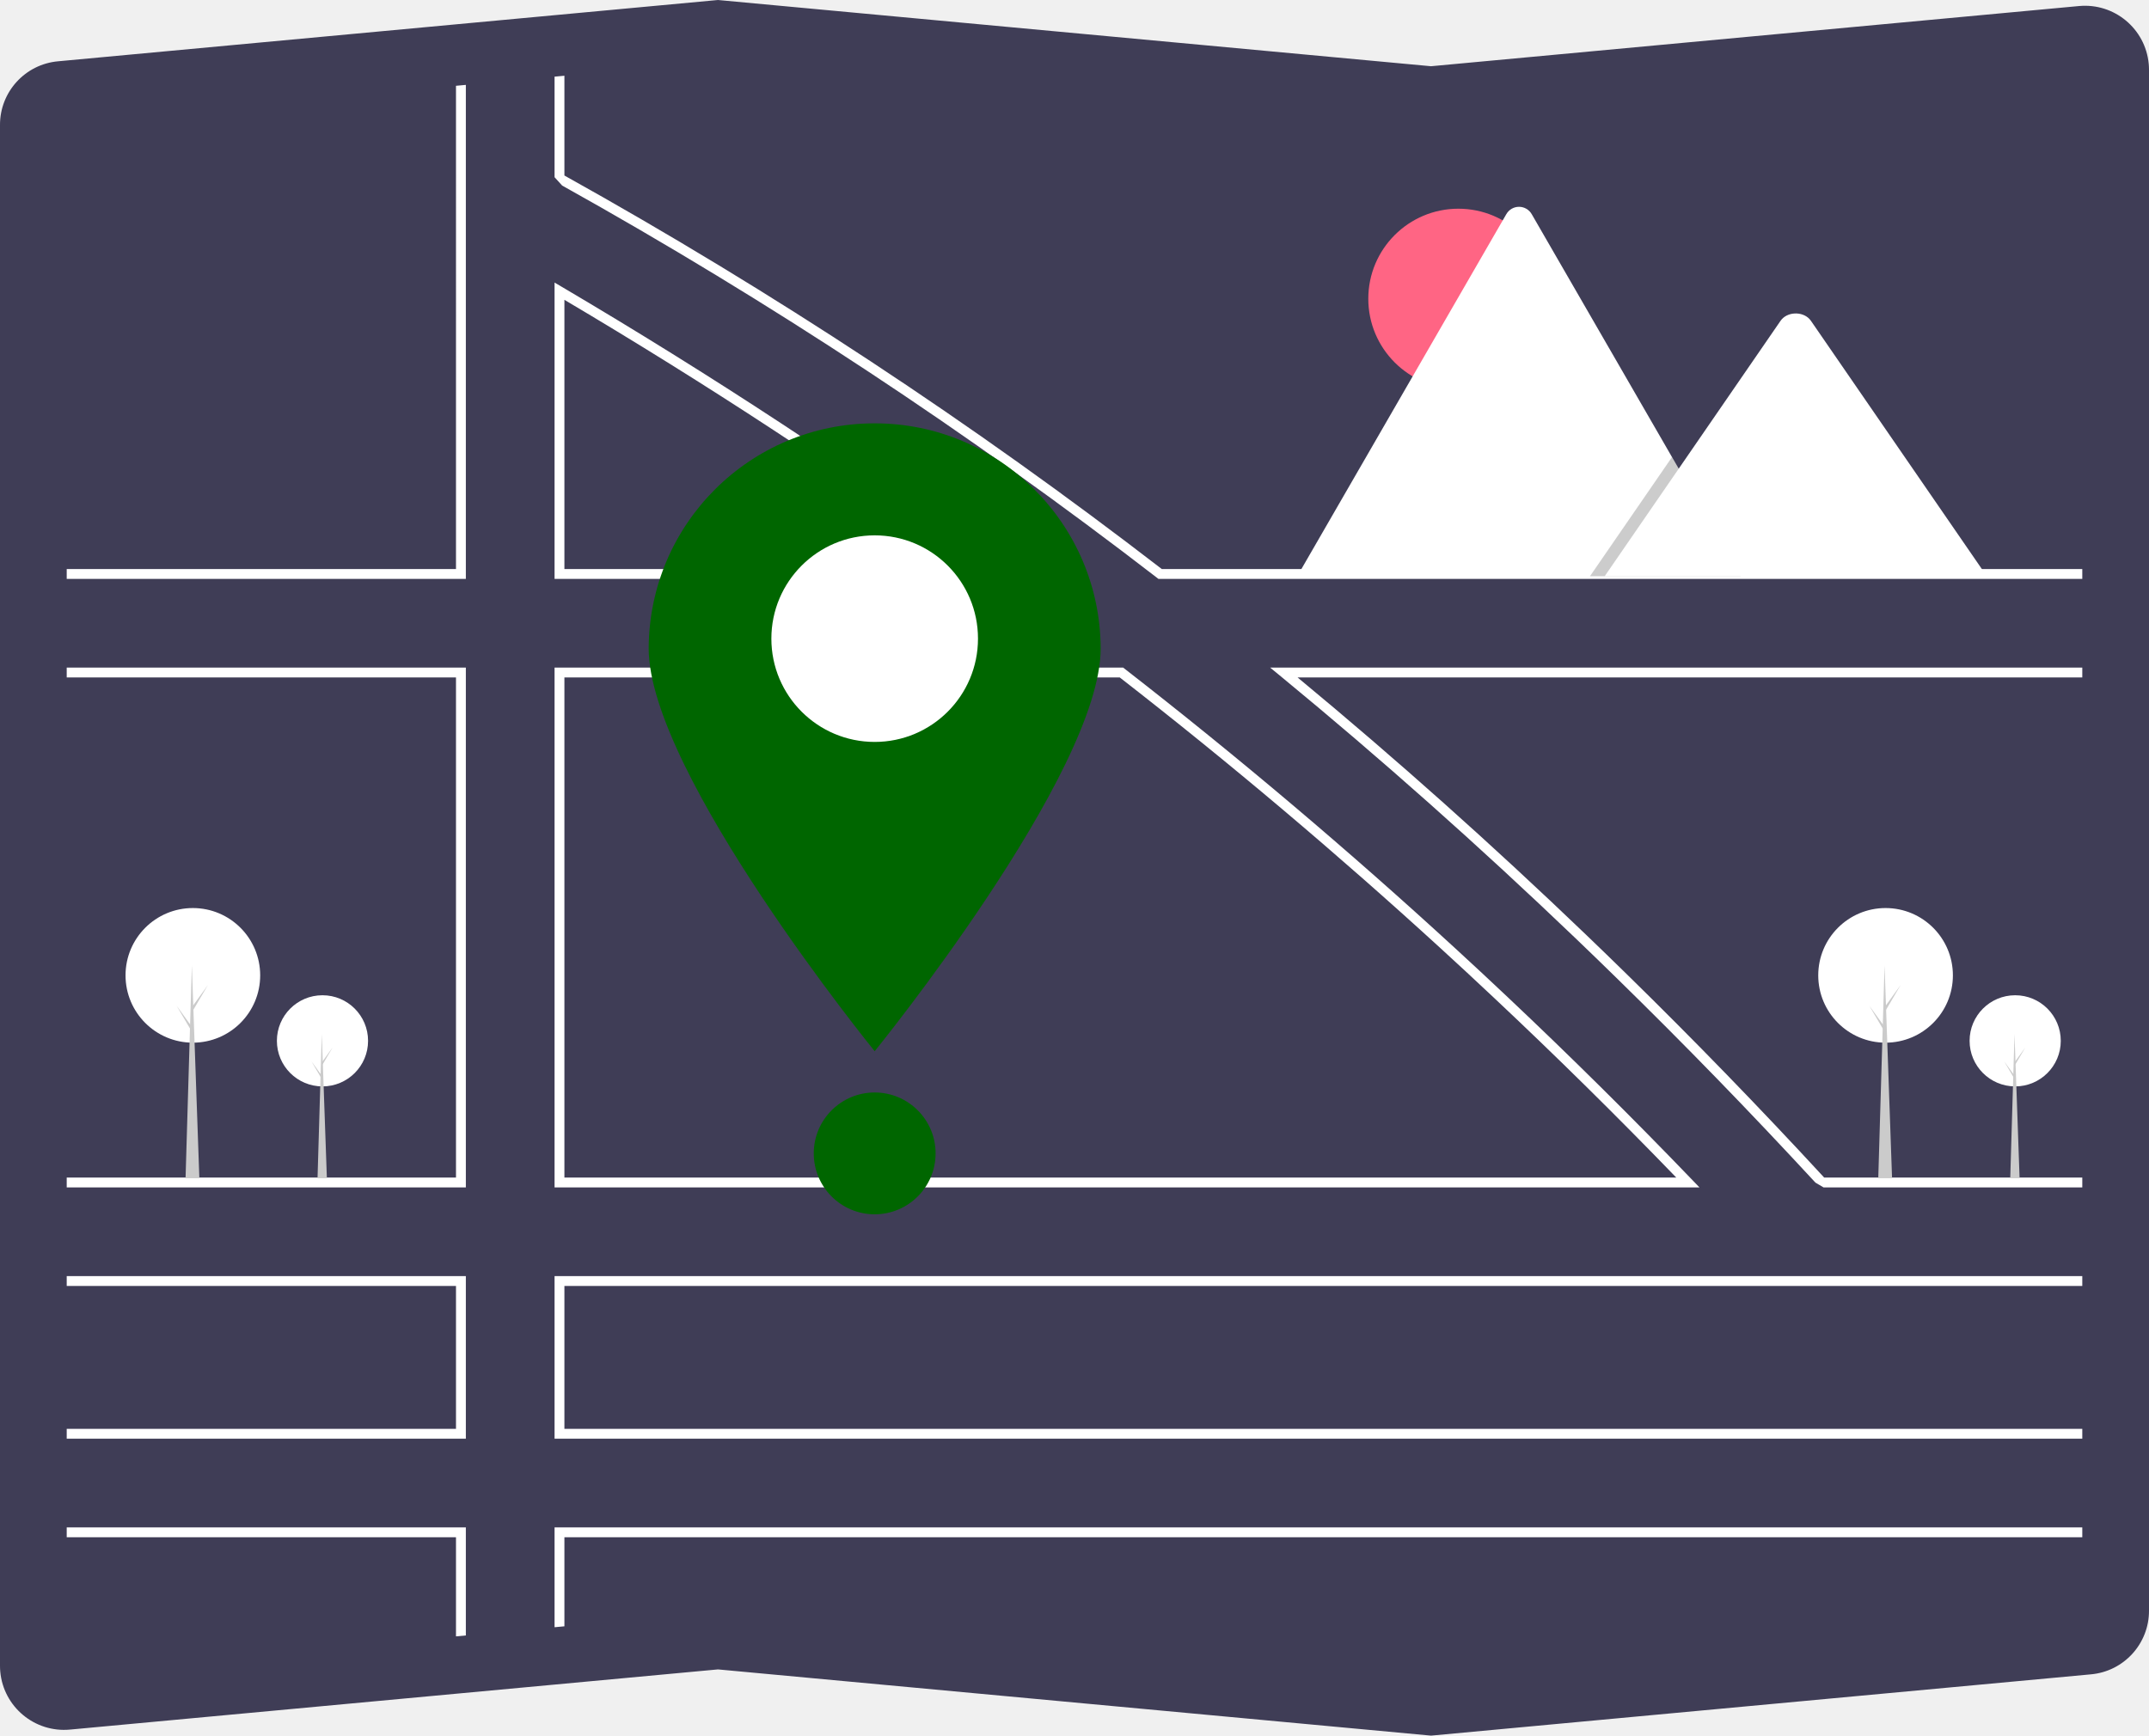
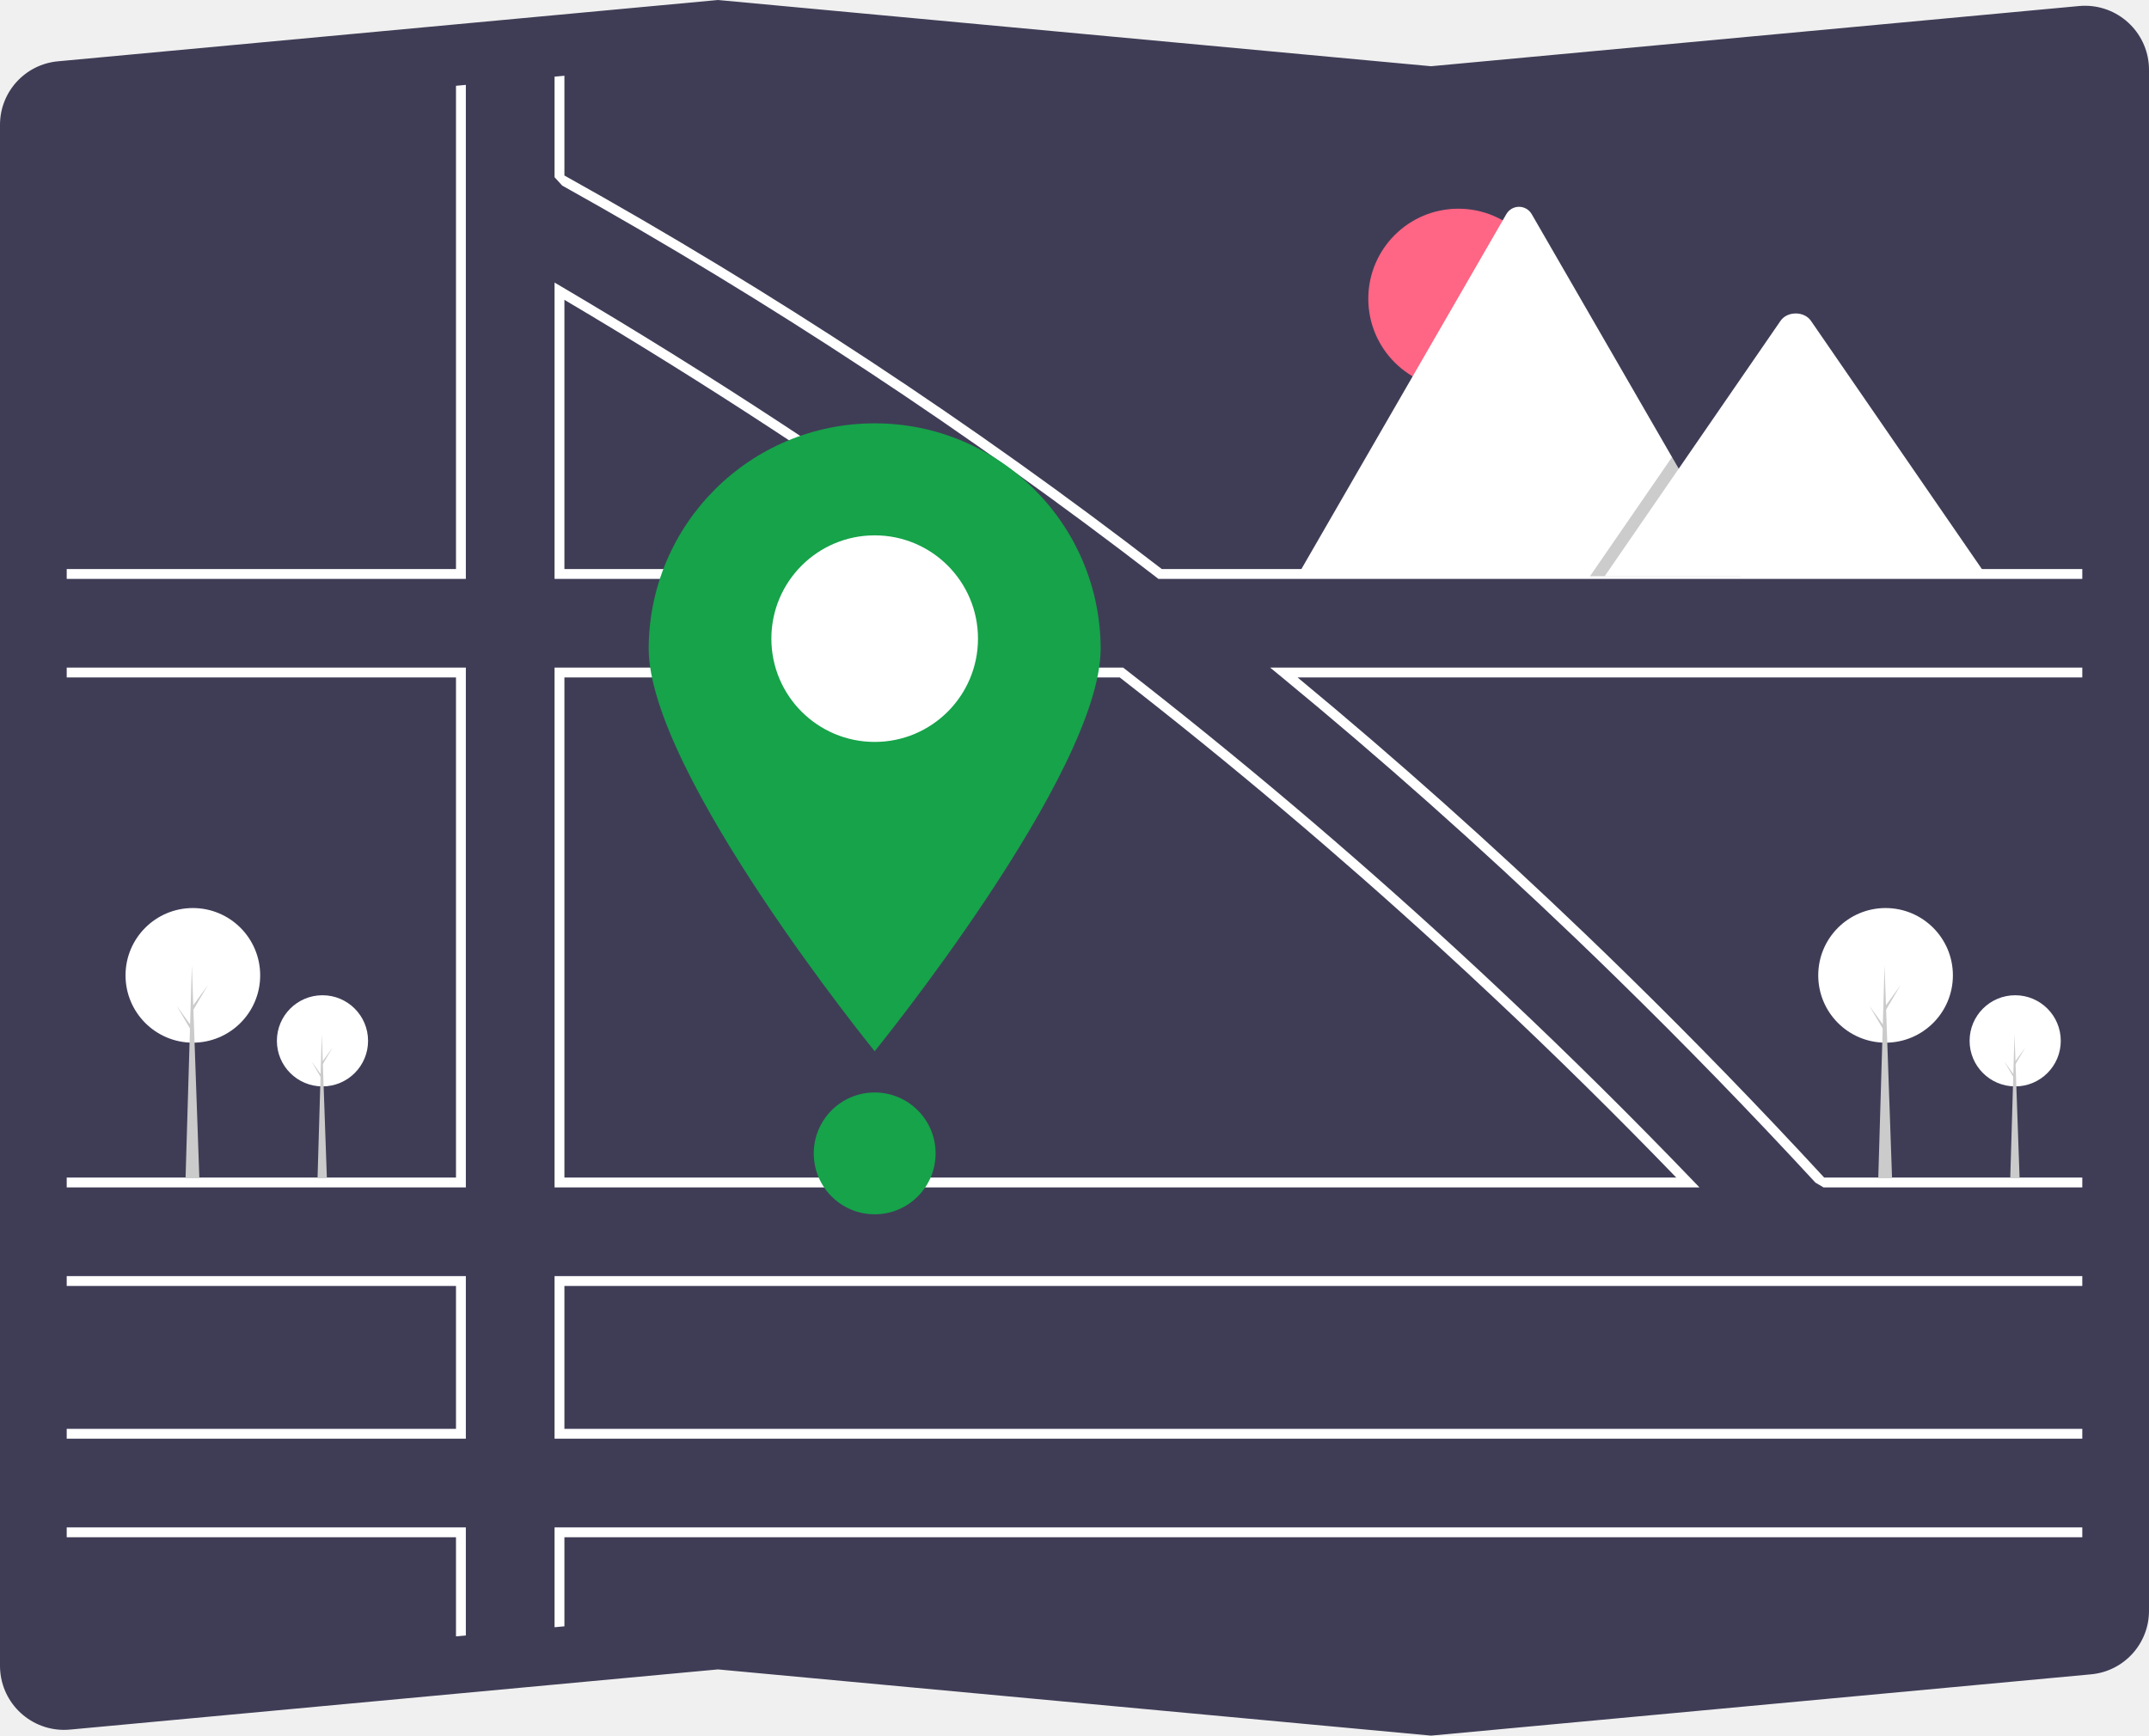
<svg xmlns="http://www.w3.org/2000/svg" data-name="Layer 1" width="721.112" height="582.535" viewBox="0 0 721.112 582.535">
  <path d="M719.635,741.267l-.153-.015L480.366,719.04,262.93,739.239a21.498,21.498,0,0,1-23.394-19.417q-.092-.991-.092-1.988V200.707a21.402,21.402,0,0,1,19.509-21.405l221.413-20.568.153.015,239.115,22.212L937.07,160.761a21.498,21.498,0,0,1,23.394,19.417q.092.991.092,1.988V699.293a21.402,21.402,0,0,1-19.509,21.406Z" transform="translate(-239.4438 -158.7327)" fill="#3f3d56" />
  <path d="M572.764,350.044c-46.286-33.71-94.987-65.676-144.738-95.004l-2.497-1.472v99.469H576.874Zm-143.928-.314V259.365c47.329,27.997,93.673,58.375,137.867,90.365Zm378.18,204.734q-30.027-31.217-61.608-61.013Q736.702,485.228,727.888,477.138q-53.79-49.412-111.119-93.987l-.447-.347H425.529V557.267H809.712Zm-378.18-.504V386.111H615.189q55.279,43,107.564,90.812,9.079,8.297,18.033,16.727,31.304,29.419,61.145,60.31Zm378.18.504q-30.027-31.217-61.608-61.013Q736.702,485.228,727.888,477.138q-53.79-49.412-111.119-93.987l-.447-.347H425.529V557.267H809.712Zm-378.18-.504V386.111H615.189q55.279,43,107.564,90.812,9.079,8.297,18.033,16.727,31.304,29.419,61.145,60.31ZM572.764,350.044c-46.286-33.71-94.987-65.676-144.738-95.004l-2.497-1.472v99.469H576.874Zm-143.928-.314V259.365c47.329,27.997,93.673,58.375,137.867,90.365Zm143.928.314c-46.286-33.71-94.987-65.676-144.738-95.004l-2.497-1.472v99.469H576.874Zm-143.928-.314V259.365c47.329,27.997,93.673,58.375,137.867,90.365Zm378.18,204.734q-30.027-31.217-61.608-61.013Q736.702,485.228,727.888,477.138q-53.79-49.412-111.119-93.987l-.447-.347H425.529V557.267H809.712Zm-378.18-.504V386.111H615.189q55.279,43,107.564,90.812,9.079,8.297,18.033,16.727,31.304,29.419,61.145,60.31ZM261.831,587.033v3.307H392.455v47.957H261.831v3.307H395.763V587.033Zm163.698,84.338v33.512l3.307-.306V674.678H938.17v-3.307Zm512.641-81.03V587.033H425.529v54.571H938.17v-3.307H428.836V590.34Zm-308.866-240.611A1613.796,1613.796,0,0,0,428.836,217.642v-33.487l-3.307.306v33.746l2.547,2.8A1610.486,1610.486,0,0,1,627.732,352.69l.447.347H938.17v-3.307Zm-236.849,0H261.831v3.307H395.763V187.223l-3.307.306ZM938.17,382.803H665.652l3.564,2.927q50.329,41.412,98.832,87.844,6.896,6.598,13.742,13.304,34.082,33.301,66.834,68.777l2.727,1.612h86.82v-3.307H851.558q-32.396-35.124-66.197-68.214-6.759-6.623-13.568-13.155-47.453-45.53-96.931-86.479H938.17ZM261.831,671.371V674.678H392.455v33.272l3.307-.306V671.371Zm0-288.567v3.307H392.455V553.959H261.831v3.307H395.763V382.803Zm310.933-32.759c-46.286-33.71-94.987-65.676-144.738-95.004l-2.497-1.472v99.469H576.874Zm-143.928-.314V259.365c47.329,27.997,93.673,58.375,137.867,90.365Zm378.18,204.734q-30.027-31.217-61.608-61.013Q736.702,485.228,727.888,477.138q-53.79-49.412-111.119-93.987l-.447-.347H425.529V557.267H809.712Zm-378.18-.504V386.111H615.189q55.279,43,107.564,90.812,9.079,8.297,18.033,16.727,31.304,29.419,61.145,60.31ZM572.764,350.044c-46.286-33.71-94.987-65.676-144.738-95.004l-2.497-1.472v99.469H576.874Zm-143.928-.314V259.365c47.329,27.997,93.673,58.375,137.867,90.365Zm378.18,204.734q-30.027-31.217-61.608-61.013Q736.702,485.228,727.888,477.138q-53.79-49.412-111.119-93.987l-.447-.347H425.529V557.267H809.712Zm-378.18-.504V386.111H615.189q55.279,43,107.564,90.812,9.079,8.297,18.033,16.727,31.304,29.419,61.145,60.31Z" transform="translate(-239.4438 -158.7327)" fill="#fff" />
-   <path d="M608.78,376.378c0,41.881-75.833,135.18-75.833,135.18s-75.833-93.299-75.833-135.18a75.833,75.833,0,0,1,151.665,0Z" transform="translate(-239.4438 -158.7327)" fill="#006600" />
+   <path d="M608.78,376.378c0,41.881-75.833,135.18-75.833,135.18s-75.833-93.299-75.833-135.18a75.833,75.833,0,0,1,151.665,0Z" transform="translate(-239.4438 -158.7327)" fill="#16a34a" />
  <path d="M567.614,373.081a34.666,34.666,0,1,1-34.666-34.666A34.65,34.65,0,0,1,567.614,373.081Z" transform="translate(-239.4438 -158.7327)" fill="#fff" style="isolation:isolate" />
-   <circle cx="293.503" cy="387.115" r="20.442" fill="#006600" />
+   <circle cx="293.503" cy="387.115" r="20.442" fill="#16a34a" />
  <circle cx="489.364" cy="100.272" r="30.223" fill="#ff6584" />
  <path d="M823.584,352.142H675.318a3.024,3.024,0,0,1-.554-.044l70.123-121.463a4.91,4.91,0,0,1,8.547,0l47.061,81.511,2.255,3.9Z" transform="translate(-239.4438 -158.7327)" fill="#fff" />
  <polygon points="584.141 193.409 533.519 193.409 558.369 157.313 560.157 154.713 561.052 153.413 563.306 157.313 584.141 193.409" opacity="0.2" style="isolation:isolate" />
  <path d="M906.138,352.142H777.9l24.85-36.096,1.788-2.6,32.382-47.039c2.123-3.083,7.23-3.275,9.726-.581a5.853,5.853,0,0,1,.466.581Z" transform="translate(-239.4438 -158.7327)" fill="#fff" />
  <circle cx="676.21" cy="349.335" r="15.296" fill="#fff" />
  <polygon points="677.685 395.409 674.552 395.409 675.98 347.031 677.685 395.409" fill="#cbcbcb" />
  <polygon points="676.256 356.2 679.62 351.546 676.21 357.352 675.842 356.707 676.256 356.2" fill="#cbcbcb" />
  <polygon points="675.888 360.899 672.524 356.246 675.934 362.051 676.302 361.406 675.888 360.899" fill="#cbcbcb" />
  <circle cx="632.716" cy="327.362" r="22.592" fill="#fff" />
  <polygon points="634.893 395.409 630.266 395.409 632.376 323.959 634.893 395.409" fill="#cbcbcb" />
  <polygon points="632.784 337.5 637.751 330.628 632.716 339.202 632.172 338.249 632.784 337.5" fill="#cbcbcb" />
  <polygon points="632.24 344.441 627.272 337.569 632.308 346.142 632.852 345.19 632.24 344.441" fill="#cbcbcb" />
  <circle cx="108.21" cy="349.335" r="15.296" fill="#fff" />
  <polygon points="109.685 395.409 106.552 395.409 107.98 347.031 109.685 395.409" fill="#cbcbcb" />
  <polygon points="108.256 356.2 111.62 351.546 108.21 357.352 107.842 356.707 108.256 356.2" fill="#cbcbcb" />
  <polygon points="107.888 360.899 104.524 356.246 107.934 362.051 108.302 361.406 107.888 360.899" fill="#cbcbcb" />
  <circle cx="64.716" cy="327.362" r="22.592" fill="#fff" />
  <polygon points="66.893 395.409 62.266 395.409 64.376 323.959 66.893 395.409" fill="#cbcbcb" />
  <polygon points="64.784 337.5 69.751 330.628 64.716 339.202 64.172 338.249 64.784 337.5" fill="#cbcbcb" />
  <polygon points="64.24 344.441 59.272 337.569 64.308 346.142 64.852 345.19 64.24 344.441" fill="#cbcbcb" />
</svg>
